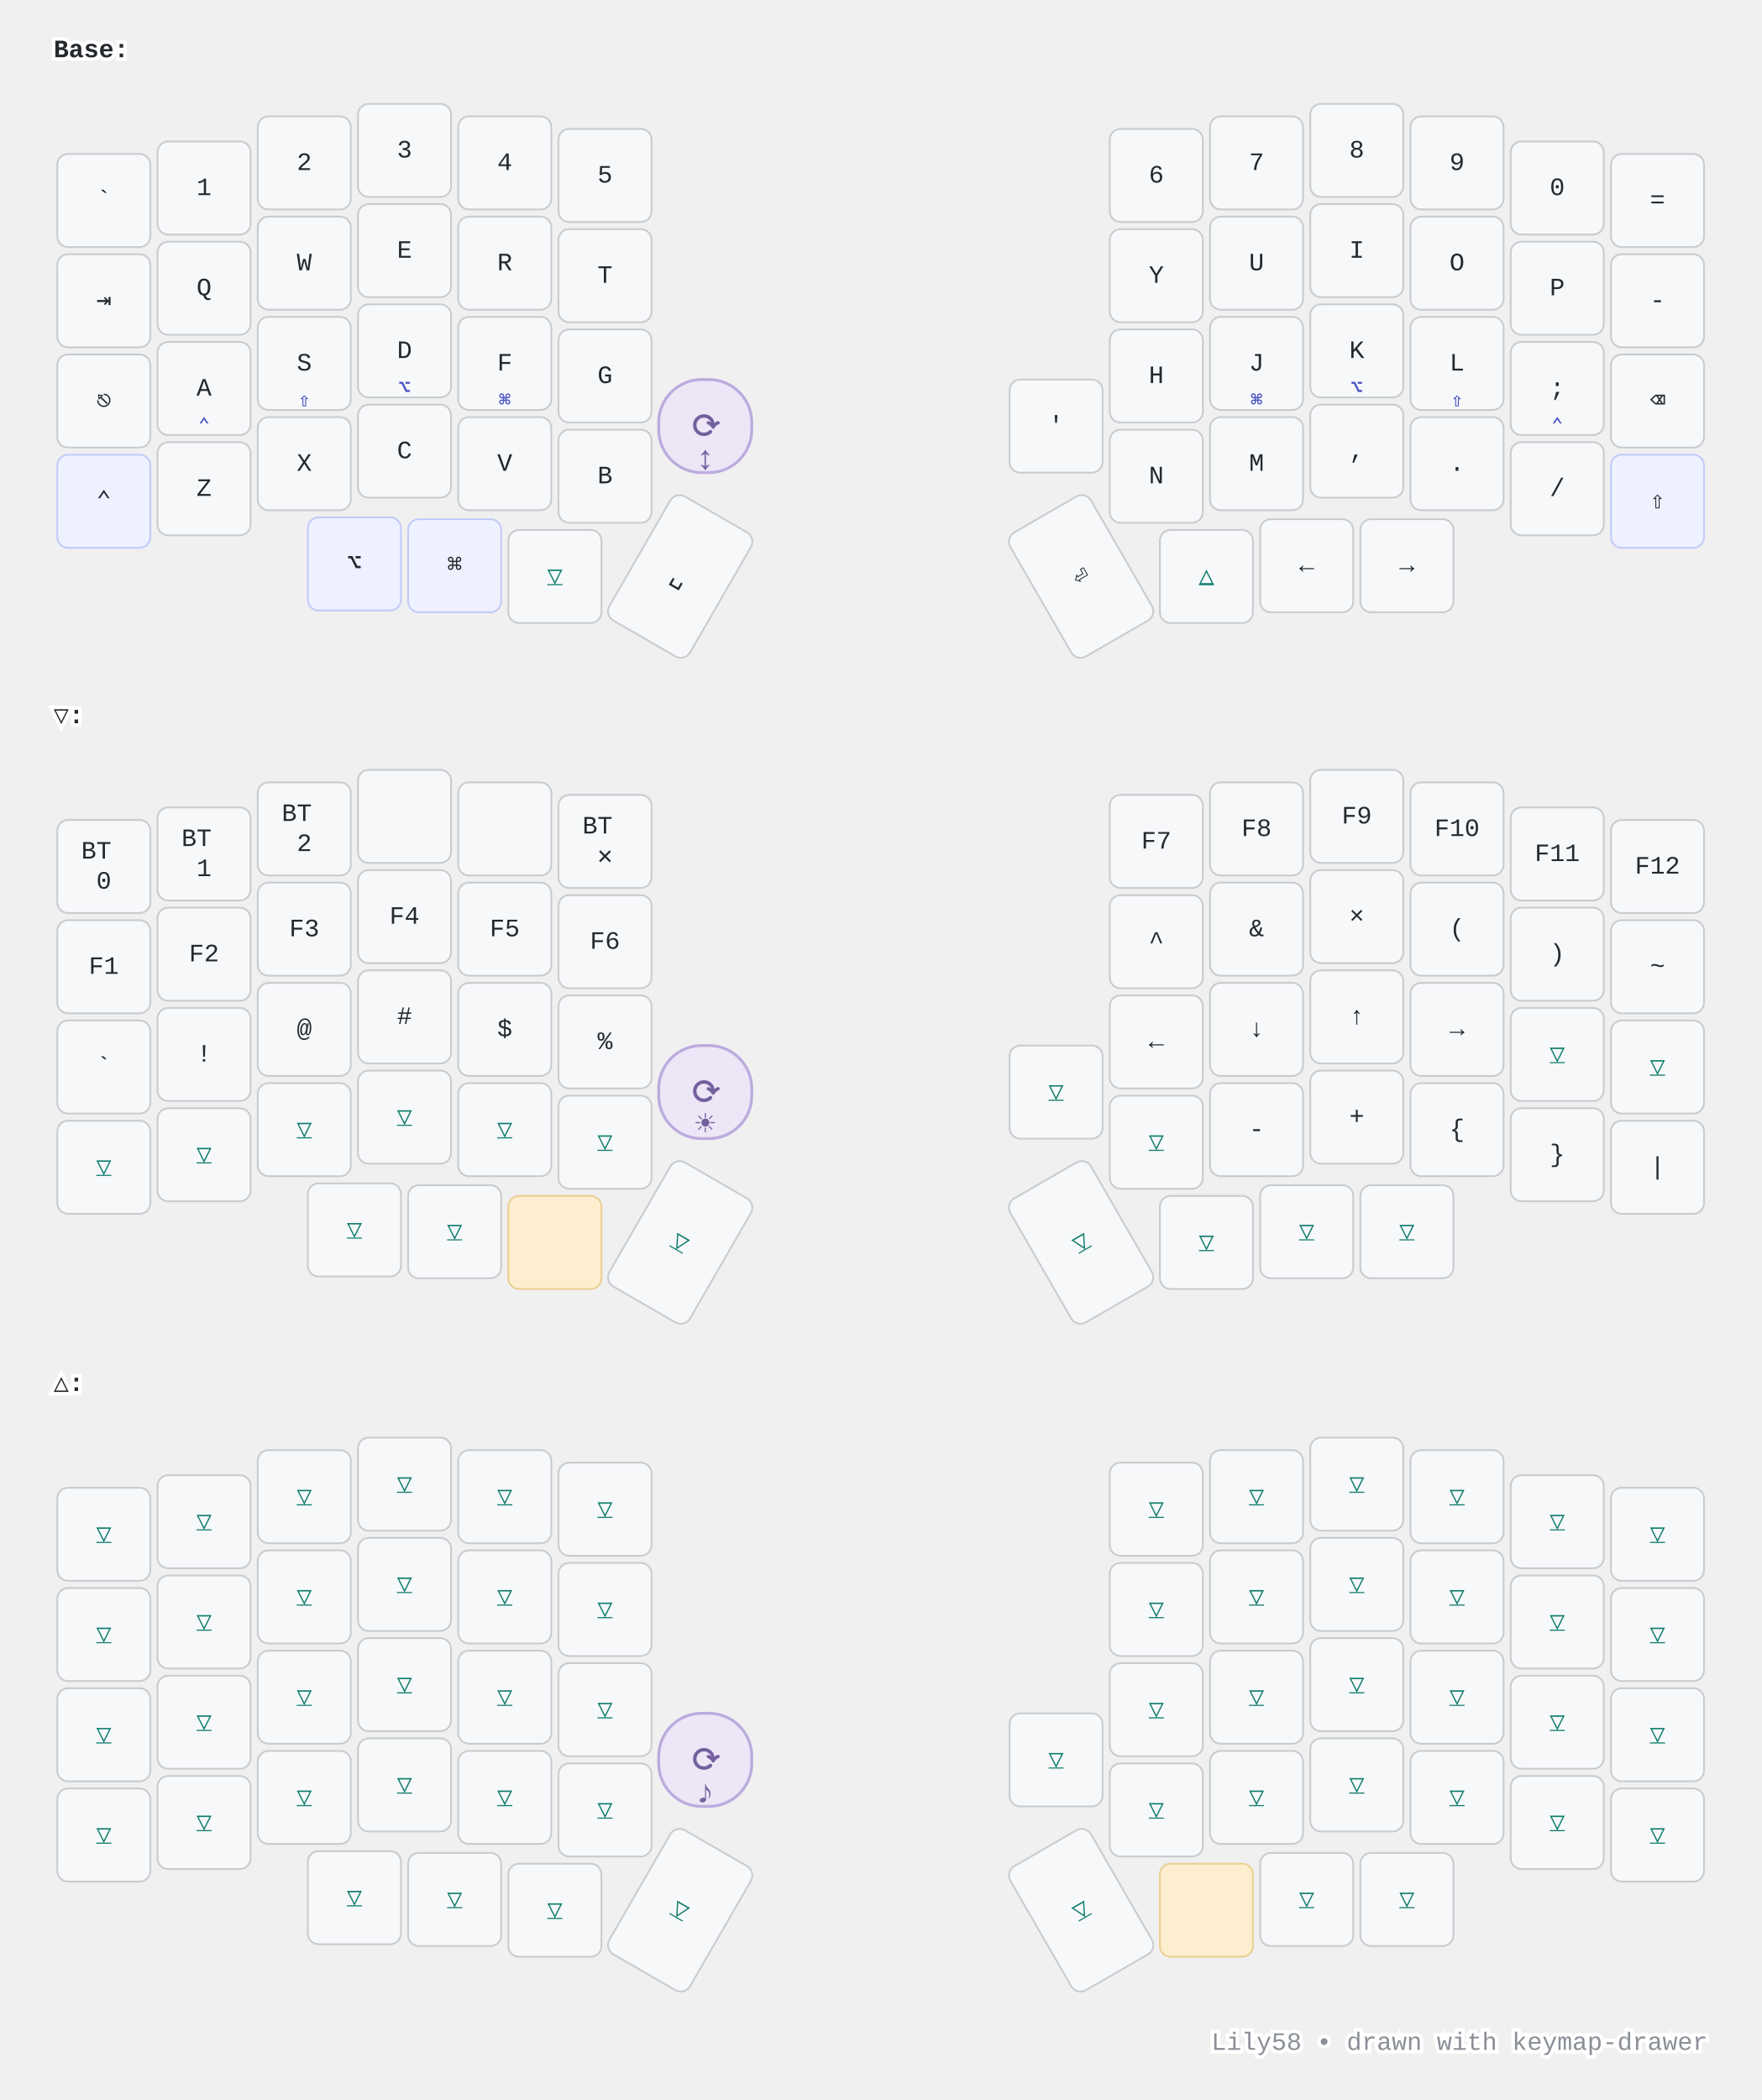
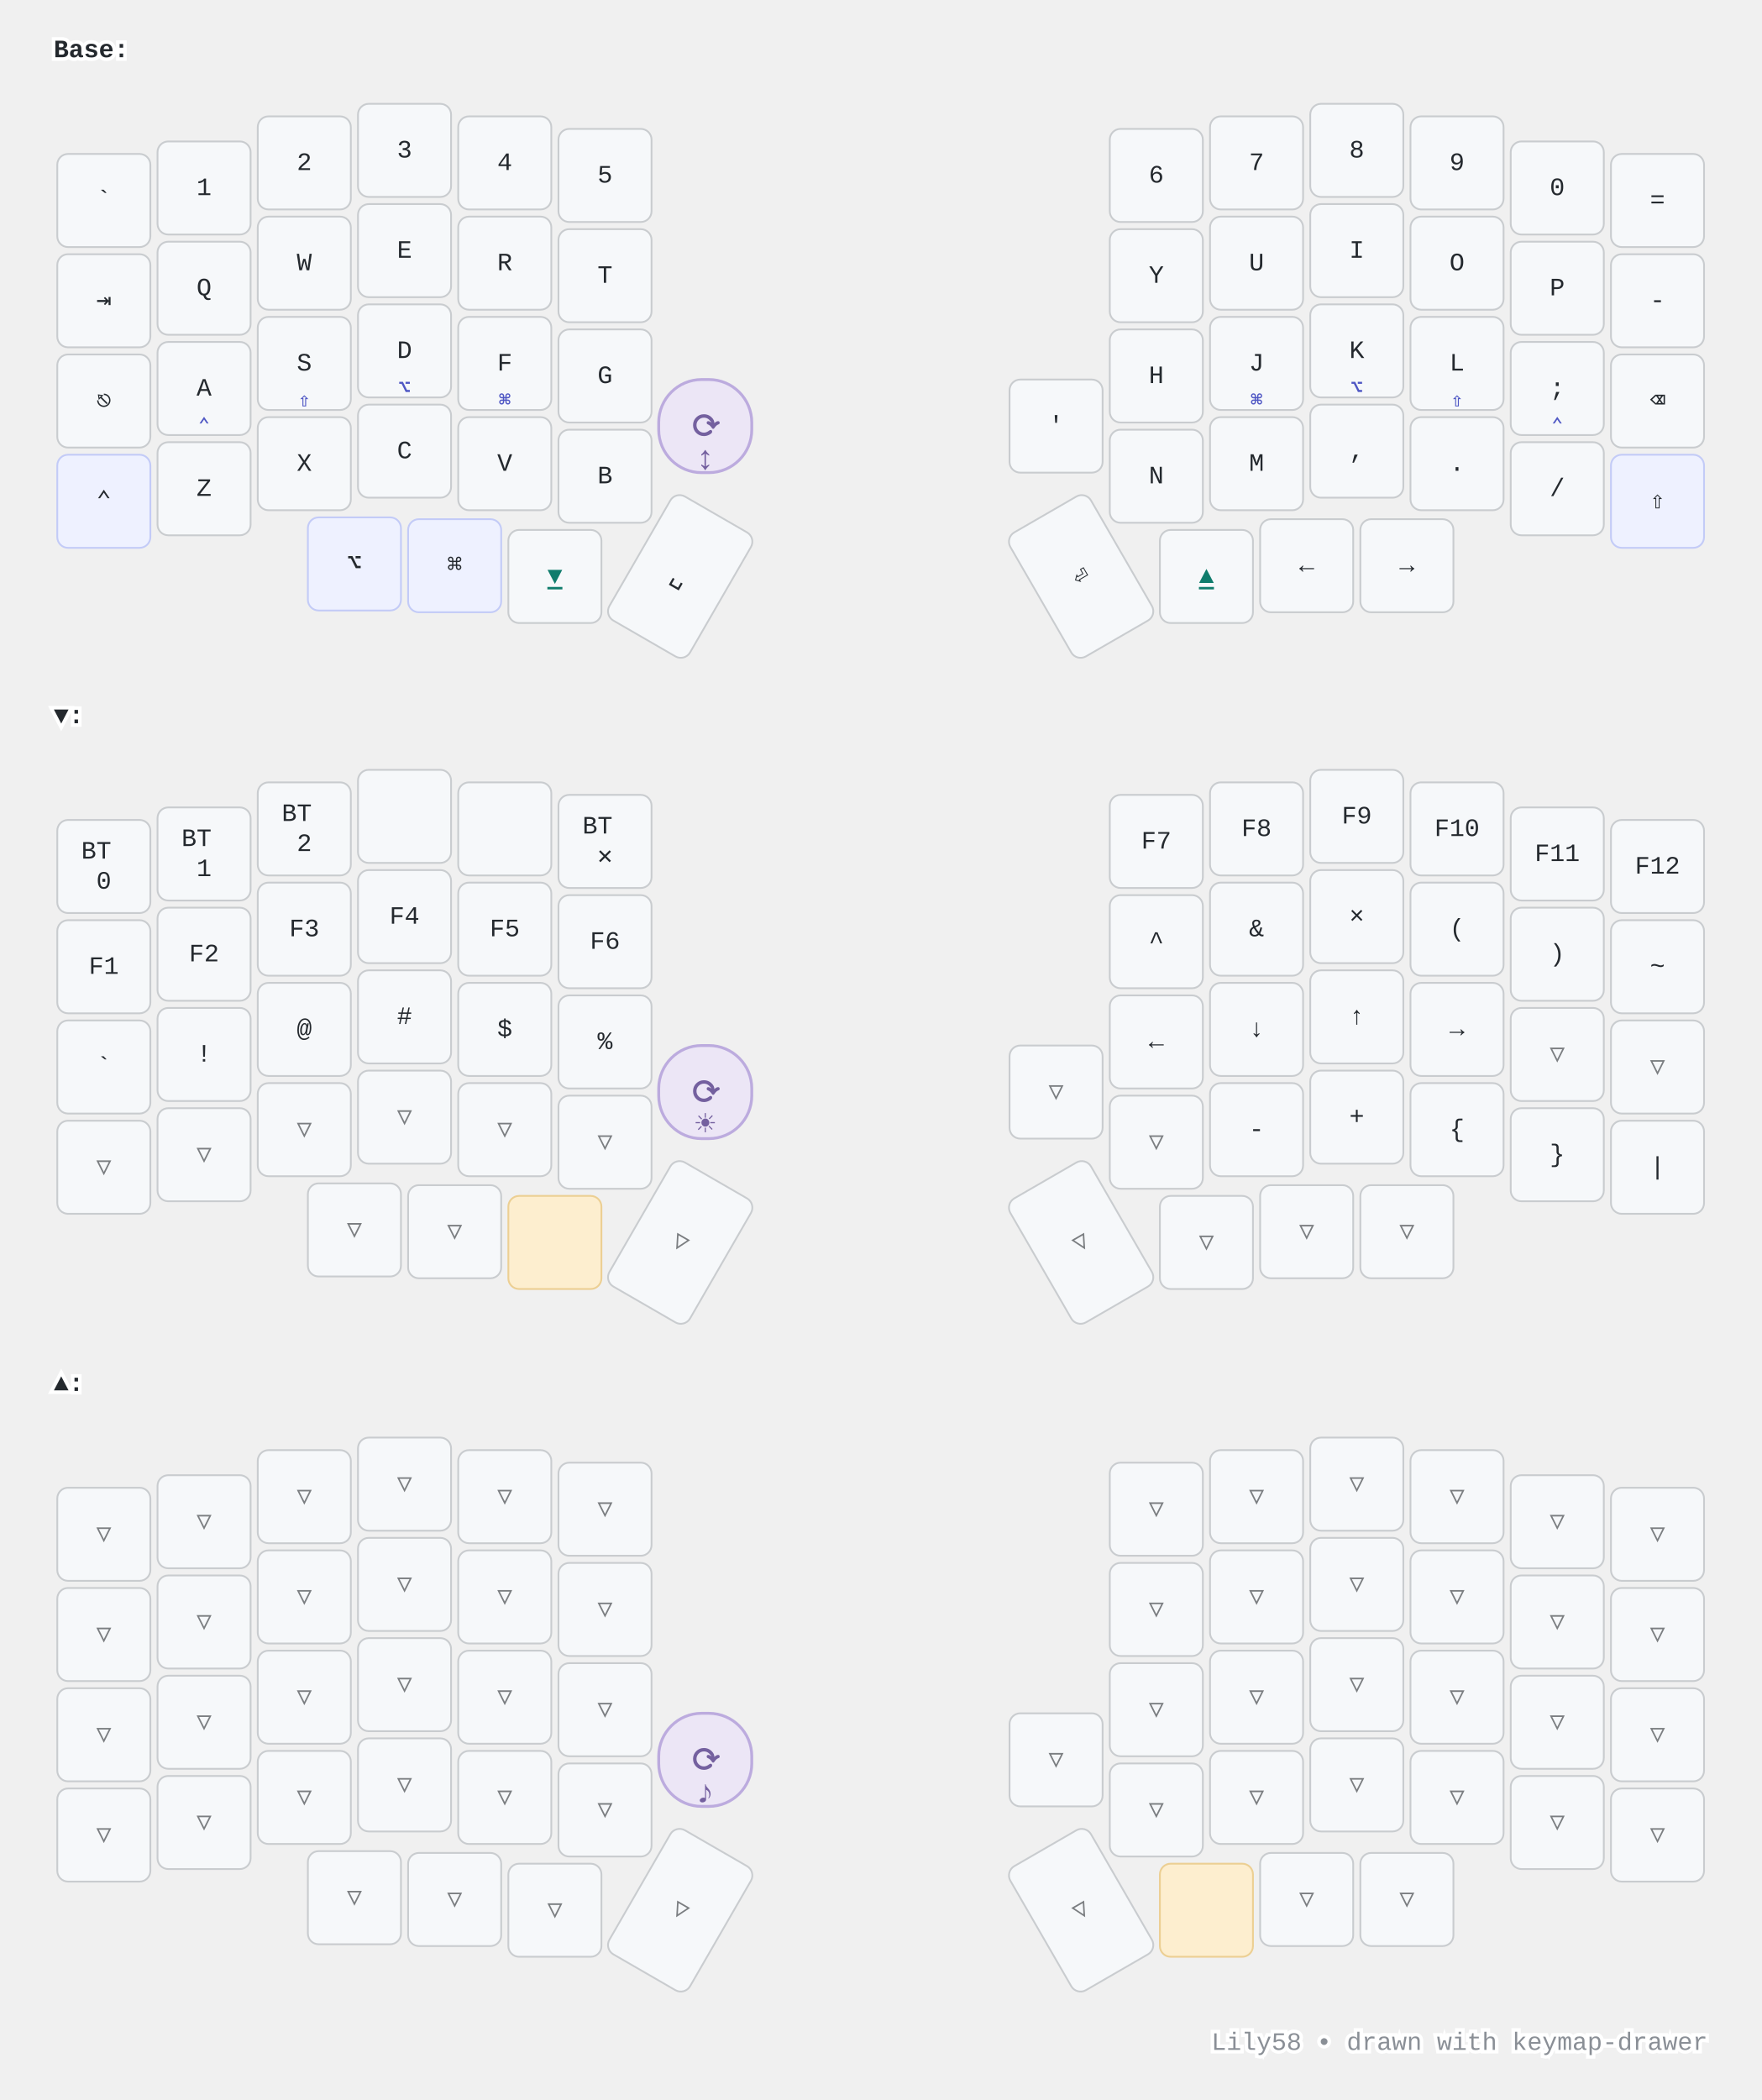
<svg xmlns="http://www.w3.org/2000/svg" width="984" height="1173" viewBox="0 0 984 1173" class="keymap">
  <style>/* inherit to force styles through use tags */
svg path {
    fill: inherit;
}

/* font and background color specifications */
svg.keymap {
    font-family: SFMono-Regular,Consolas,Liberation Mono,Menlo,monospace;
    font-size: 14px;
    font-kerning: normal;
    text-rendering: optimizeLegibility;
    fill: #24292e;
}

/* default key styling */
rect.key {
    fill: #f6f8fa;
}

rect.key, rect.combo {
    stroke: #c9cccf;
    stroke-width: 1;
}

/* default key side styling, only used is draw_key_sides is set */
rect.side {
    filter: brightness(90%);
}

/* color accent for combo boxes */
rect.combo, rect.combo-separate {
    fill: #cdf;
}

/* color accent for held keys */
rect.held, rect.combo.held {
    fill: #fdd;
}

/* color accent for ghost (optional) keys */
rect.ghost, rect.combo.ghost {
    stroke-dasharray: 4, 4;
    stroke-width: 2;
}

text {
    text-anchor: middle;
    dominant-baseline: middle;
}

/* styling for layer labels */
text.label {
    font-weight: bold;
    text-anchor: start;
    stroke: white;
    stroke-width: 4;
    paint-order: stroke;
}

/* styling for optional footer */
text.footer {
    text-anchor: end;
    dominant-baseline: auto;
    stroke: white;
    stroke-width: 4;
    paint-order: stroke;
}

/* styling for combo tap, and key non-tap label text */
text.combo, text.hold, text.shifted, text.left, text.right, text.tl, text.tr, text.bl, text.br {
    font-size: 11px;
}

text.hold, text.bl, text.br {
    text-anchor: middle;
    dominant-baseline: auto;
}

text.shifted, text.tl, text.tr {
    text-anchor: middle;
    dominant-baseline: hanging;
}

text.left, text.tl, text.bl {
    text-anchor: start;
}

text.right, text.tr, text.br {
    text-anchor: end;
}

text.layer-activator {
    text-decoration: underline;
}

/* styling for hold/shifted label text in combo box */
text.combo.hold, text.combo.shifted, text.combo.left, text.combo.right {
    font-size: 8px;
}

/* lighter symbol for transparent keys */
text.trans {
    fill: #7b7e81;
}

/* styling for combo dendrons */
path.combo {
    stroke-width: 1;
    stroke: gray;
    fill: none;
}

/* Start Tabler Icons Cleanup */
/* cannot use height/width with glyphs */
.icon-tabler &gt; path {
    fill: inherit;
    stroke: inherit;
    stroke-width: 2;
}
/* hide tabler's default box */
.icon-tabler &gt; path[stroke="none"][fill="none"] {
    visibility: hidden;
}
/* End Tabler Icons Cleanup */

@media (prefers-color-scheme: dark) {
svg.keymap { fill: #d1d6db; }
rect.key { fill: #3f4750; }
rect.key, rect.combo { stroke: #60666c; }
rect.combo, rect.combo-separate { fill: #1f3d7a; }
rect.held, rect.combo.held { fill: #854747; }
text.label, text.footer { stroke: black; }
text.trans { fill: #7e8184; }
path.combo { stroke: #7f7f7f; }

}
/* --- Modifier keys (⌘⌥⇧⌃): subtle indigo tint so the mod cluster reads as a group --- */
rect.mod   { fill: #eef1ff; stroke: #c3cbf7; }
/* --- Keys held to reach a layer: warm amber "hold me" accent --- */
rect.held  { fill: #fdeecf; stroke: #eccf93; }
/* --- Hold legends (homerow-mod symbols, toggle labels): accent colour + weight --- */
text.hold  { fill: #4f57c4; font-weight: bold; }
/* --- Layer-activator legends (Lower/Raise): accent + bold, keep the underline link --- */
text.layer-activator { fill: #0f7c6c; font-weight: bold; }
/* --- Rotary encoder stand-in: distinct violet + extra-round corners so it reads as a
       KNOB, not a key. The ⟳ (top-right) + violet make it obvious across all layers. --- */
rect.encoder { fill: #ece6f6; stroke: #bcabde; stroke-width: 1.6; rx: 24; ry: 24; }
text.encoder { fill: #74609f; font-weight: bold; }
/* Big center icon (the knob's function) + a clearly-visible ⟳ rotary marker below. */
text.encoder.tap  { font-size: 1.7em; }
text.encoder.hold { font-size: 1.35em; }
/* --- Footer: quiet it down --- */
text.footer { fill: #8a8f96; }

@media (prefers-color-scheme: dark) {
  rect.mod   { fill: #333a5c; stroke: #5866b0; }
  rect.held  { fill: #6b5327; stroke: #a9853f; }
  text.hold  { fill: #b4bbff; }
  text.layer-activator { fill: #58d6c3; }
  rect.encoder { fill: #3a3350; stroke: #736a97; }
  text.encoder { fill: #c6bce0; }
  text.footer { fill: #7e8489; }
}
</style>
  <g transform="translate(30, 0)" class="layer-Base">
    <text x="0" y="28" class="label" id="Base">Base:</text>
    <g transform="translate(0, 56)">
      <g transform="translate(28, 56)" class="key keypos-0">
        <rect rx="6" ry="6" x="-26" y="-26" width="52" height="52" class="key" />
        <text x="0" y="0" class="key tap">`</text>
      </g>
      <g transform="translate(84, 49)" class="key keypos-1">
        <rect rx="6" ry="6" x="-26" y="-26" width="52" height="52" class="key" />
        <text x="0" y="0" class="key tap">1</text>
      </g>
      <g transform="translate(140, 35)" class="key keypos-2">
        <rect rx="6" ry="6" x="-26" y="-26" width="52" height="52" class="key" />
        <text x="0" y="0" class="key tap">2</text>
      </g>
      <g transform="translate(196, 28)" class="key keypos-3">
        <rect rx="6" ry="6" x="-26" y="-26" width="52" height="52" class="key" />
        <text x="0" y="0" class="key tap">3</text>
      </g>
      <g transform="translate(252, 35)" class="key keypos-4">
        <rect rx="6" ry="6" x="-26" y="-26" width="52" height="52" class="key" />
        <text x="0" y="0" class="key tap">4</text>
      </g>
      <g transform="translate(308, 42)" class="key keypos-5">
        <rect rx="6" ry="6" x="-26" y="-26" width="52" height="52" class="key" />
        <text x="0" y="0" class="key tap">5</text>
      </g>
      <g transform="translate(616, 42)" class="key keypos-6">
        <rect rx="6" ry="6" x="-26" y="-26" width="52" height="52" class="key" />
        <text x="0" y="0" class="key tap">6</text>
      </g>
      <g transform="translate(672, 35)" class="key keypos-7">
        <rect rx="6" ry="6" x="-26" y="-26" width="52" height="52" class="key" />
        <text x="0" y="0" class="key tap">7</text>
      </g>
      <g transform="translate(728, 28)" class="key keypos-8">
        <rect rx="6" ry="6" x="-26" y="-26" width="52" height="52" class="key" />
        <text x="0" y="0" class="key tap">8</text>
      </g>
      <g transform="translate(784, 35)" class="key keypos-9">
        <rect rx="6" ry="6" x="-26" y="-26" width="52" height="52" class="key" />
        <text x="0" y="0" class="key tap">9</text>
      </g>
      <g transform="translate(840, 49)" class="key keypos-10">
        <rect rx="6" ry="6" x="-26" y="-26" width="52" height="52" class="key" />
        <text x="0" y="0" class="key tap">0</text>
      </g>
      <g transform="translate(896, 56)" class="key keypos-11">
        <rect rx="6" ry="6" x="-26" y="-26" width="52" height="52" class="key" />
        <text x="0" y="0" class="key tap">=</text>
      </g>
      <g transform="translate(28, 112)" class="key keypos-12">
        <rect rx="6" ry="6" x="-26" y="-26" width="52" height="52" class="key" />
        <text x="0" y="0" class="key tap">⇥</text>
      </g>
      <g transform="translate(84, 105)" class="key keypos-13">
        <rect rx="6" ry="6" x="-26" y="-26" width="52" height="52" class="key" />
        <text x="0" y="0" class="key tap">Q</text>
      </g>
      <g transform="translate(140, 91)" class="key keypos-14">
        <rect rx="6" ry="6" x="-26" y="-26" width="52" height="52" class="key" />
        <text x="0" y="0" class="key tap">W</text>
      </g>
      <g transform="translate(196, 84)" class="key keypos-15">
        <rect rx="6" ry="6" x="-26" y="-26" width="52" height="52" class="key" />
        <text x="0" y="0" class="key tap">E</text>
      </g>
      <g transform="translate(252, 91)" class="key keypos-16">
        <rect rx="6" ry="6" x="-26" y="-26" width="52" height="52" class="key" />
        <text x="0" y="0" class="key tap">R</text>
      </g>
      <g transform="translate(308, 98)" class="key keypos-17">
        <rect rx="6" ry="6" x="-26" y="-26" width="52" height="52" class="key" />
        <text x="0" y="0" class="key tap">T</text>
      </g>
      <g transform="translate(616, 98)" class="key keypos-18">
        <rect rx="6" ry="6" x="-26" y="-26" width="52" height="52" class="key" />
        <text x="0" y="0" class="key tap">Y</text>
      </g>
      <g transform="translate(672, 91)" class="key keypos-19">
        <rect rx="6" ry="6" x="-26" y="-26" width="52" height="52" class="key" />
        <text x="0" y="0" class="key tap">U</text>
      </g>
      <g transform="translate(728, 84)" class="key keypos-20">
        <rect rx="6" ry="6" x="-26" y="-26" width="52" height="52" class="key" />
        <text x="0" y="0" class="key tap">I</text>
      </g>
      <g transform="translate(784, 91)" class="key keypos-21">
        <rect rx="6" ry="6" x="-26" y="-26" width="52" height="52" class="key" />
        <text x="0" y="0" class="key tap">O</text>
      </g>
      <g transform="translate(840, 105)" class="key keypos-22">
        <rect rx="6" ry="6" x="-26" y="-26" width="52" height="52" class="key" />
        <text x="0" y="0" class="key tap">P</text>
      </g>
      <g transform="translate(896, 112)" class="key keypos-23">
        <rect rx="6" ry="6" x="-26" y="-26" width="52" height="52" class="key" />
        <text x="0" y="0" class="key tap">-</text>
      </g>
      <g transform="translate(28, 168)" class="key keypos-24">
        <rect rx="6" ry="6" x="-26" y="-26" width="52" height="52" class="key" />
        <text x="0" y="0" class="key tap">⎋</text>
      </g>
      <g transform="translate(84, 161)" class="key keypos-25">
        <rect rx="6" ry="6" x="-26" y="-26" width="52" height="52" class="key" />
        <text x="0" y="0" class="key tap">A</text>
        <text x="0" y="24" class="key hold">⌃</text>
      </g>
      <g transform="translate(140, 147)" class="key keypos-26">
        <rect rx="6" ry="6" x="-26" y="-26" width="52" height="52" class="key" />
        <text x="0" y="0" class="key tap">S</text>
        <text x="0" y="24" class="key hold">⇧</text>
      </g>
      <g transform="translate(196, 140)" class="key keypos-27">
        <rect rx="6" ry="6" x="-26" y="-26" width="52" height="52" class="key" />
        <text x="0" y="0" class="key tap">D</text>
        <text x="0" y="24" class="key hold">⌥</text>
      </g>
      <g transform="translate(252, 147)" class="key keypos-28">
        <rect rx="6" ry="6" x="-26" y="-26" width="52" height="52" class="key" />
        <text x="0" y="0" class="key tap">F</text>
        <text x="0" y="24" class="key hold">⌘</text>
      </g>
      <g transform="translate(308, 154)" class="key keypos-29">
        <rect rx="6" ry="6" x="-26" y="-26" width="52" height="52" class="key" />
        <text x="0" y="0" class="key tap">G</text>
      </g>
      <g transform="translate(616, 154)" class="key keypos-30">
        <rect rx="6" ry="6" x="-26" y="-26" width="52" height="52" class="key" />
        <text x="0" y="0" class="key tap">H</text>
      </g>
      <g transform="translate(672, 147)" class="key keypos-31">
        <rect rx="6" ry="6" x="-26" y="-26" width="52" height="52" class="key" />
        <text x="0" y="0" class="key tap">J</text>
        <text x="0" y="24" class="key hold">⌘</text>
      </g>
      <g transform="translate(728, 140)" class="key keypos-32">
        <rect rx="6" ry="6" x="-26" y="-26" width="52" height="52" class="key" />
        <text x="0" y="0" class="key tap">K</text>
        <text x="0" y="24" class="key hold">⌥</text>
      </g>
      <g transform="translate(784, 147)" class="key keypos-33">
        <rect rx="6" ry="6" x="-26" y="-26" width="52" height="52" class="key" />
        <text x="0" y="0" class="key tap">L</text>
        <text x="0" y="24" class="key hold">⇧</text>
      </g>
      <g transform="translate(840, 161)" class="key keypos-34">
        <rect rx="6" ry="6" x="-26" y="-26" width="52" height="52" class="key" />
        <text x="0" y="0" class="key tap">;</text>
        <text x="0" y="24" class="key hold">⌃</text>
      </g>
      <g transform="translate(896, 168)" class="key keypos-35">
        <rect rx="6" ry="6" x="-26" y="-26" width="52" height="52" class="key" />
        <text x="0" y="0" class="key tap">⌫</text>
      </g>
      <g transform="translate(28, 224)" class="key mod keypos-36">
        <rect rx="6" ry="6" x="-26" y="-26" width="52" height="52" class="key mod" />
        <text x="0" y="0" class="key mod tap">⌃</text>
      </g>
      <g transform="translate(84, 217)" class="key keypos-37">
        <rect rx="6" ry="6" x="-26" y="-26" width="52" height="52" class="key" />
        <text x="0" y="0" class="key tap">Z</text>
      </g>
      <g transform="translate(140, 203)" class="key keypos-38">
        <rect rx="6" ry="6" x="-26" y="-26" width="52" height="52" class="key" />
        <text x="0" y="0" class="key tap">X</text>
      </g>
      <g transform="translate(196, 196)" class="key keypos-39">
        <rect rx="6" ry="6" x="-26" y="-26" width="52" height="52" class="key" />
        <text x="0" y="0" class="key tap">C</text>
      </g>
      <g transform="translate(252, 203)" class="key keypos-40">
        <rect rx="6" ry="6" x="-26" y="-26" width="52" height="52" class="key" />
        <text x="0" y="0" class="key tap">V</text>
      </g>
      <g transform="translate(308, 210)" class="key keypos-41">
        <rect rx="6" ry="6" x="-26" y="-26" width="52" height="52" class="key" />
        <text x="0" y="0" class="key tap">B</text>
      </g>
      <g transform="translate(364, 182)" class="key encoder keypos-42">
        <rect rx="6" ry="6" x="-26" y="-26" width="52" height="52" class="key encoder" />
        <text x="0" y="0" class="key encoder tap">⟳</text>
        <text x="0" y="24" class="key encoder hold">↕</text>
      </g>
      <g transform="translate(560, 182)" class="key keypos-43">
        <rect rx="6" ry="6" x="-26" y="-26" width="52" height="52" class="key" />
        <text x="0" y="0" class="key tap">'</text>
      </g>
      <g transform="translate(616, 210)" class="key keypos-44">
        <rect rx="6" ry="6" x="-26" y="-26" width="52" height="52" class="key" />
        <text x="0" y="0" class="key tap">N</text>
      </g>
      <g transform="translate(672, 203)" class="key keypos-45">
        <rect rx="6" ry="6" x="-26" y="-26" width="52" height="52" class="key" />
        <text x="0" y="0" class="key tap">M</text>
      </g>
      <g transform="translate(728, 196)" class="key keypos-46">
        <rect rx="6" ry="6" x="-26" y="-26" width="52" height="52" class="key" />
        <text x="0" y="0" class="key tap">,</text>
      </g>
      <g transform="translate(784, 203)" class="key keypos-47">
        <rect rx="6" ry="6" x="-26" y="-26" width="52" height="52" class="key" />
        <text x="0" y="0" class="key tap">.</text>
      </g>
      <g transform="translate(840, 217)" class="key keypos-48">
        <rect rx="6" ry="6" x="-26" y="-26" width="52" height="52" class="key" />
        <text x="0" y="0" class="key tap">/</text>
      </g>
      <g transform="translate(896, 224)" class="key mod keypos-49">
        <rect rx="6" ry="6" x="-26" y="-26" width="52" height="52" class="key mod" />
        <text x="0" y="0" class="key mod tap">⇧</text>
      </g>
      <g transform="translate(168, 259)" class="key mod keypos-50">
        <rect rx="6" ry="6" x="-26" y="-26" width="52" height="52" class="key mod" />
        <text x="0" y="0" class="key mod tap">⌥</text>
      </g>
      <g transform="translate(224, 260)" class="key mod keypos-51">
        <rect rx="6" ry="6" x="-26" y="-26" width="52" height="52" class="key mod" />
        <text x="0" y="0" class="key mod tap">⌘</text>
      </g>
      <g transform="translate(280, 266)" class="key keypos-52">
        <rect rx="6" ry="6" x="-26" y="-26" width="52" height="52" class="key" />
        <a href="#x_x">
-           <text x="0" y="0" class="key tap layer-activator">▽</text>
+           <text x="0" y="0" class="key tap layer-activator">▼</text>
        </a>
      </g>
      <g transform="translate(350, 266) rotate(30.0)" class="key keypos-53">
        <rect rx="6" ry="6" x="-26" y="-40" width="52" height="80" class="key" />
        <text x="0" y="0" class="key tap">␣</text>
      </g>
      <g transform="translate(574, 266) rotate(-30.0)" class="key keypos-54">
        <rect rx="6" ry="6" x="-26" y="-40" width="52" height="80" class="key" />
        <text x="0" y="0" class="key tap">⏎</text>
      </g>
      <g transform="translate(644, 266)" class="key keypos-55">
        <rect rx="6" ry="6" x="-26" y="-26" width="52" height="52" class="key" />
        <a href="#x_x">
-           <text x="0" y="0" class="key tap layer-activator">△</text>
+           <text x="0" y="0" class="key tap layer-activator">▲</text>
        </a>
      </g>
      <g transform="translate(700, 260)" class="key keypos-56">
        <rect rx="6" ry="6" x="-26" y="-26" width="52" height="52" class="key" />
        <text x="0" y="0" class="key tap">←</text>
      </g>
      <g transform="translate(756, 260)" class="key keypos-57">
        <rect rx="6" ry="6" x="-26" y="-26" width="52" height="52" class="key" />
        <text x="0" y="0" class="key tap">→</text>
      </g>
    </g>
  </g>
-   <g transform="translate(30, 372)" class="layer-▽">
-     <text x="0" y="28" class="label" id="x_x">▽:</text>
+   <g transform="translate(30, 372)" class="layer-▼">
+     <text x="0" y="28" class="label" id="x_x">▼:</text>
    <g transform="translate(0, 56)">
      <g transform="translate(28, 56)" class="key keypos-0">
        <rect rx="6" ry="6" x="-26" y="-26" width="52" height="52" class="key" />
        <text x="0" y="0" class="key tap">
          <tspan x="0" dy="-0.6em">BT</tspan>
          <tspan x="0" dy="1.2em">0</tspan>
        </text>
      </g>
      <g transform="translate(84, 49)" class="key keypos-1">
        <rect rx="6" ry="6" x="-26" y="-26" width="52" height="52" class="key" />
        <text x="0" y="0" class="key tap">
          <tspan x="0" dy="-0.6em">BT</tspan>
          <tspan x="0" dy="1.2em">1</tspan>
        </text>
      </g>
      <g transform="translate(140, 35)" class="key keypos-2">
        <rect rx="6" ry="6" x="-26" y="-26" width="52" height="52" class="key" />
        <text x="0" y="0" class="key tap">
          <tspan x="0" dy="-0.6em">BT</tspan>
          <tspan x="0" dy="1.2em">2</tspan>
        </text>
      </g>
      <g transform="translate(196, 28)" class="key keypos-3">
        <rect rx="6" ry="6" x="-26" y="-26" width="52" height="52" class="key" />
      </g>
      <g transform="translate(252, 35)" class="key keypos-4">
        <rect rx="6" ry="6" x="-26" y="-26" width="52" height="52" class="key" />
      </g>
      <g transform="translate(308, 42)" class="key keypos-5">
        <rect rx="6" ry="6" x="-26" y="-26" width="52" height="52" class="key" />
        <text x="0" y="0" class="key tap">
          <tspan x="0" dy="-0.6em">BT</tspan>
          <tspan x="0" dy="1.2em">✕</tspan>
        </text>
      </g>
      <g transform="translate(616, 42)" class="key keypos-6">
        <rect rx="6" ry="6" x="-26" y="-26" width="52" height="52" class="key" />
        <text x="0" y="0" class="key tap">F7</text>
      </g>
      <g transform="translate(672, 35)" class="key keypos-7">
        <rect rx="6" ry="6" x="-26" y="-26" width="52" height="52" class="key" />
        <text x="0" y="0" class="key tap">F8</text>
      </g>
      <g transform="translate(728, 28)" class="key keypos-8">
        <rect rx="6" ry="6" x="-26" y="-26" width="52" height="52" class="key" />
        <text x="0" y="0" class="key tap">F9</text>
      </g>
      <g transform="translate(784, 35)" class="key keypos-9">
        <rect rx="6" ry="6" x="-26" y="-26" width="52" height="52" class="key" />
        <text x="0" y="0" class="key tap">F10</text>
      </g>
      <g transform="translate(840, 49)" class="key keypos-10">
        <rect rx="6" ry="6" x="-26" y="-26" width="52" height="52" class="key" />
        <text x="0" y="0" class="key tap">F11</text>
      </g>
      <g transform="translate(896, 56)" class="key keypos-11">
        <rect rx="6" ry="6" x="-26" y="-26" width="52" height="52" class="key" />
        <text x="0" y="0" class="key tap">F12</text>
      </g>
      <g transform="translate(28, 112)" class="key keypos-12">
        <rect rx="6" ry="6" x="-26" y="-26" width="52" height="52" class="key" />
        <text x="0" y="0" class="key tap">F1</text>
      </g>
      <g transform="translate(84, 105)" class="key keypos-13">
        <rect rx="6" ry="6" x="-26" y="-26" width="52" height="52" class="key" />
        <text x="0" y="0" class="key tap">F2</text>
      </g>
      <g transform="translate(140, 91)" class="key keypos-14">
        <rect rx="6" ry="6" x="-26" y="-26" width="52" height="52" class="key" />
        <text x="0" y="0" class="key tap">F3</text>
      </g>
      <g transform="translate(196, 84)" class="key keypos-15">
        <rect rx="6" ry="6" x="-26" y="-26" width="52" height="52" class="key" />
        <text x="0" y="0" class="key tap">F4</text>
      </g>
      <g transform="translate(252, 91)" class="key keypos-16">
        <rect rx="6" ry="6" x="-26" y="-26" width="52" height="52" class="key" />
        <text x="0" y="0" class="key tap">F5</text>
      </g>
      <g transform="translate(308, 98)" class="key keypos-17">
        <rect rx="6" ry="6" x="-26" y="-26" width="52" height="52" class="key" />
        <text x="0" y="0" class="key tap">F6</text>
      </g>
      <g transform="translate(616, 98)" class="key keypos-18">
        <rect rx="6" ry="6" x="-26" y="-26" width="52" height="52" class="key" />
        <text x="0" y="0" class="key tap">^</text>
      </g>
      <g transform="translate(672, 91)" class="key keypos-19">
        <rect rx="6" ry="6" x="-26" y="-26" width="52" height="52" class="key" />
        <text x="0" y="0" class="key tap">&amp;</text>
      </g>
      <g transform="translate(728, 84)" class="key keypos-20">
        <rect rx="6" ry="6" x="-26" y="-26" width="52" height="52" class="key" />
        <text x="0" y="0" class="key tap">×</text>
      </g>
      <g transform="translate(784, 91)" class="key keypos-21">
        <rect rx="6" ry="6" x="-26" y="-26" width="52" height="52" class="key" />
        <text x="0" y="0" class="key tap">(</text>
      </g>
      <g transform="translate(840, 105)" class="key keypos-22">
        <rect rx="6" ry="6" x="-26" y="-26" width="52" height="52" class="key" />
        <text x="0" y="0" class="key tap">)</text>
      </g>
      <g transform="translate(896, 112)" class="key keypos-23">
        <rect rx="6" ry="6" x="-26" y="-26" width="52" height="52" class="key" />
        <text x="0" y="0" class="key tap">~</text>
      </g>
      <g transform="translate(28, 168)" class="key keypos-24">
        <rect rx="6" ry="6" x="-26" y="-26" width="52" height="52" class="key" />
        <text x="0" y="0" class="key tap">`</text>
      </g>
      <g transform="translate(84, 161)" class="key keypos-25">
        <rect rx="6" ry="6" x="-26" y="-26" width="52" height="52" class="key" />
        <text x="0" y="0" class="key tap">!</text>
      </g>
      <g transform="translate(140, 147)" class="key keypos-26">
        <rect rx="6" ry="6" x="-26" y="-26" width="52" height="52" class="key" />
        <text x="0" y="0" class="key tap">@</text>
      </g>
      <g transform="translate(196, 140)" class="key keypos-27">
        <rect rx="6" ry="6" x="-26" y="-26" width="52" height="52" class="key" />
        <text x="0" y="0" class="key tap">#</text>
      </g>
      <g transform="translate(252, 147)" class="key keypos-28">
        <rect rx="6" ry="6" x="-26" y="-26" width="52" height="52" class="key" />
        <text x="0" y="0" class="key tap">$</text>
      </g>
      <g transform="translate(308, 154)" class="key keypos-29">
        <rect rx="6" ry="6" x="-26" y="-26" width="52" height="52" class="key" />
        <text x="0" y="0" class="key tap">%</text>
      </g>
      <g transform="translate(616, 154)" class="key keypos-30">
        <rect rx="6" ry="6" x="-26" y="-26" width="52" height="52" class="key" />
        <text x="0" y="0" class="key tap">←</text>
      </g>
      <g transform="translate(672, 147)" class="key keypos-31">
        <rect rx="6" ry="6" x="-26" y="-26" width="52" height="52" class="key" />
        <text x="0" y="0" class="key tap">↓</text>
      </g>
      <g transform="translate(728, 140)" class="key keypos-32">
        <rect rx="6" ry="6" x="-26" y="-26" width="52" height="52" class="key" />
        <text x="0" y="0" class="key tap">↑</text>
      </g>
      <g transform="translate(784, 147)" class="key keypos-33">
        <rect rx="6" ry="6" x="-26" y="-26" width="52" height="52" class="key" />
        <text x="0" y="0" class="key tap">→</text>
      </g>
      <g transform="translate(840, 161)" class="key trans keypos-34">
        <rect rx="6" ry="6" x="-26" y="-26" width="52" height="52" class="key trans" />
-         <a href="#x_x">
-           <text x="0" y="0" class="key trans tap layer-activator">▽</text>
-         </a>
+         <text x="0" y="0" class="key trans tap">▽</text>
      </g>
      <g transform="translate(896, 168)" class="key trans keypos-35">
        <rect rx="6" ry="6" x="-26" y="-26" width="52" height="52" class="key trans" />
-         <a href="#x_x">
-           <text x="0" y="0" class="key trans tap layer-activator">▽</text>
-         </a>
+         <text x="0" y="0" class="key trans tap">▽</text>
      </g>
      <g transform="translate(28, 224)" class="key trans keypos-36">
        <rect rx="6" ry="6" x="-26" y="-26" width="52" height="52" class="key trans" />
-         <a href="#x_x">
-           <text x="0" y="0" class="key trans tap layer-activator">▽</text>
-         </a>
+         <text x="0" y="0" class="key trans tap">▽</text>
      </g>
      <g transform="translate(84, 217)" class="key trans keypos-37">
        <rect rx="6" ry="6" x="-26" y="-26" width="52" height="52" class="key trans" />
-         <a href="#x_x">
-           <text x="0" y="0" class="key trans tap layer-activator">▽</text>
-         </a>
+         <text x="0" y="0" class="key trans tap">▽</text>
      </g>
      <g transform="translate(140, 203)" class="key trans keypos-38">
        <rect rx="6" ry="6" x="-26" y="-26" width="52" height="52" class="key trans" />
-         <a href="#x_x">
-           <text x="0" y="0" class="key trans tap layer-activator">▽</text>
-         </a>
+         <text x="0" y="0" class="key trans tap">▽</text>
      </g>
      <g transform="translate(196, 196)" class="key trans keypos-39">
        <rect rx="6" ry="6" x="-26" y="-26" width="52" height="52" class="key trans" />
-         <a href="#x_x">
-           <text x="0" y="0" class="key trans tap layer-activator">▽</text>
-         </a>
+         <text x="0" y="0" class="key trans tap">▽</text>
      </g>
      <g transform="translate(252, 203)" class="key trans keypos-40">
        <rect rx="6" ry="6" x="-26" y="-26" width="52" height="52" class="key trans" />
-         <a href="#x_x">
-           <text x="0" y="0" class="key trans tap layer-activator">▽</text>
-         </a>
+         <text x="0" y="0" class="key trans tap">▽</text>
      </g>
      <g transform="translate(308, 210)" class="key trans keypos-41">
        <rect rx="6" ry="6" x="-26" y="-26" width="52" height="52" class="key trans" />
-         <a href="#x_x">
-           <text x="0" y="0" class="key trans tap layer-activator">▽</text>
-         </a>
+         <text x="0" y="0" class="key trans tap">▽</text>
      </g>
      <g transform="translate(364, 182)" class="key encoder keypos-42">
        <rect rx="6" ry="6" x="-26" y="-26" width="52" height="52" class="key encoder" />
        <text x="0" y="0" class="key encoder tap">⟳</text>
        <text x="0" y="24" class="key encoder hold">☀</text>
      </g>
      <g transform="translate(560, 182)" class="key trans keypos-43">
        <rect rx="6" ry="6" x="-26" y="-26" width="52" height="52" class="key trans" />
-         <a href="#x_x">
-           <text x="0" y="0" class="key trans tap layer-activator">▽</text>
-         </a>
+         <text x="0" y="0" class="key trans tap">▽</text>
      </g>
      <g transform="translate(616, 210)" class="key trans keypos-44">
        <rect rx="6" ry="6" x="-26" y="-26" width="52" height="52" class="key trans" />
-         <a href="#x_x">
-           <text x="0" y="0" class="key trans tap layer-activator">▽</text>
-         </a>
+         <text x="0" y="0" class="key trans tap">▽</text>
      </g>
      <g transform="translate(672, 203)" class="key keypos-45">
        <rect rx="6" ry="6" x="-26" y="-26" width="52" height="52" class="key" />
        <text x="0" y="0" class="key tap">-</text>
      </g>
      <g transform="translate(728, 196)" class="key keypos-46">
        <rect rx="6" ry="6" x="-26" y="-26" width="52" height="52" class="key" />
        <text x="0" y="0" class="key tap">+</text>
      </g>
      <g transform="translate(784, 203)" class="key keypos-47">
        <rect rx="6" ry="6" x="-26" y="-26" width="52" height="52" class="key" />
        <text x="0" y="0" class="key tap">{</text>
      </g>
      <g transform="translate(840, 217)" class="key keypos-48">
        <rect rx="6" ry="6" x="-26" y="-26" width="52" height="52" class="key" />
        <text x="0" y="0" class="key tap">}</text>
      </g>
      <g transform="translate(896, 224)" class="key keypos-49">
        <rect rx="6" ry="6" x="-26" y="-26" width="52" height="52" class="key" />
        <text x="0" y="0" class="key tap">|</text>
      </g>
      <g transform="translate(168, 259)" class="key trans keypos-50">
        <rect rx="6" ry="6" x="-26" y="-26" width="52" height="52" class="key trans" />
-         <a href="#x_x">
-           <text x="0" y="0" class="key trans tap layer-activator">▽</text>
-         </a>
+         <text x="0" y="0" class="key trans tap">▽</text>
      </g>
      <g transform="translate(224, 260)" class="key trans keypos-51">
        <rect rx="6" ry="6" x="-26" y="-26" width="52" height="52" class="key trans" />
-         <a href="#x_x">
-           <text x="0" y="0" class="key trans tap layer-activator">▽</text>
-         </a>
+         <text x="0" y="0" class="key trans tap">▽</text>
      </g>
      <g transform="translate(280, 266)" class="key held keypos-52">
        <rect rx="6" ry="6" x="-26" y="-26" width="52" height="52" class="key held" />
      </g>
      <g transform="translate(350, 266) rotate(30.0)" class="key trans keypos-53">
        <rect rx="6" ry="6" x="-26" y="-40" width="52" height="80" class="key trans" />
-         <a href="#x_x">
-           <text x="0" y="0" class="key trans tap layer-activator">▽</text>
-         </a>
+         <text x="0" y="0" class="key trans tap">▽</text>
      </g>
      <g transform="translate(574, 266) rotate(-30.0)" class="key trans keypos-54">
        <rect rx="6" ry="6" x="-26" y="-40" width="52" height="80" class="key trans" />
-         <a href="#x_x">
-           <text x="0" y="0" class="key trans tap layer-activator">▽</text>
-         </a>
+         <text x="0" y="0" class="key trans tap">▽</text>
      </g>
      <g transform="translate(644, 266)" class="key trans keypos-55">
        <rect rx="6" ry="6" x="-26" y="-26" width="52" height="52" class="key trans" />
-         <a href="#x_x">
-           <text x="0" y="0" class="key trans tap layer-activator">▽</text>
-         </a>
+         <text x="0" y="0" class="key trans tap">▽</text>
      </g>
      <g transform="translate(700, 260)" class="key trans keypos-56">
        <rect rx="6" ry="6" x="-26" y="-26" width="52" height="52" class="key trans" />
-         <a href="#x_x">
-           <text x="0" y="0" class="key trans tap layer-activator">▽</text>
-         </a>
+         <text x="0" y="0" class="key trans tap">▽</text>
      </g>
      <g transform="translate(756, 260)" class="key trans keypos-57">
        <rect rx="6" ry="6" x="-26" y="-26" width="52" height="52" class="key trans" />
-         <a href="#x_x">
-           <text x="0" y="0" class="key trans tap layer-activator">▽</text>
-         </a>
+         <text x="0" y="0" class="key trans tap">▽</text>
      </g>
    </g>
  </g>
-   <g transform="translate(30, 745)" class="layer-△">
-     <text x="0" y="28" class="label" id="x_x">△:</text>
+   <g transform="translate(30, 745)" class="layer-▲">
+     <text x="0" y="28" class="label" id="x_x">▲:</text>
    <g transform="translate(0, 56)">
      <g transform="translate(28, 56)" class="key trans keypos-0">
        <rect rx="6" ry="6" x="-26" y="-26" width="52" height="52" class="key trans" />
-         <a href="#x_x">
-           <text x="0" y="0" class="key trans tap layer-activator">▽</text>
-         </a>
+         <text x="0" y="0" class="key trans tap">▽</text>
      </g>
      <g transform="translate(84, 49)" class="key trans keypos-1">
        <rect rx="6" ry="6" x="-26" y="-26" width="52" height="52" class="key trans" />
-         <a href="#x_x">
-           <text x="0" y="0" class="key trans tap layer-activator">▽</text>
-         </a>
+         <text x="0" y="0" class="key trans tap">▽</text>
      </g>
      <g transform="translate(140, 35)" class="key trans keypos-2">
        <rect rx="6" ry="6" x="-26" y="-26" width="52" height="52" class="key trans" />
-         <a href="#x_x">
-           <text x="0" y="0" class="key trans tap layer-activator">▽</text>
-         </a>
+         <text x="0" y="0" class="key trans tap">▽</text>
      </g>
      <g transform="translate(196, 28)" class="key trans keypos-3">
        <rect rx="6" ry="6" x="-26" y="-26" width="52" height="52" class="key trans" />
-         <a href="#x_x">
-           <text x="0" y="0" class="key trans tap layer-activator">▽</text>
-         </a>
+         <text x="0" y="0" class="key trans tap">▽</text>
      </g>
      <g transform="translate(252, 35)" class="key trans keypos-4">
        <rect rx="6" ry="6" x="-26" y="-26" width="52" height="52" class="key trans" />
-         <a href="#x_x">
-           <text x="0" y="0" class="key trans tap layer-activator">▽</text>
-         </a>
+         <text x="0" y="0" class="key trans tap">▽</text>
      </g>
      <g transform="translate(308, 42)" class="key trans keypos-5">
        <rect rx="6" ry="6" x="-26" y="-26" width="52" height="52" class="key trans" />
-         <a href="#x_x">
-           <text x="0" y="0" class="key trans tap layer-activator">▽</text>
-         </a>
+         <text x="0" y="0" class="key trans tap">▽</text>
      </g>
      <g transform="translate(616, 42)" class="key trans keypos-6">
        <rect rx="6" ry="6" x="-26" y="-26" width="52" height="52" class="key trans" />
-         <a href="#x_x">
-           <text x="0" y="0" class="key trans tap layer-activator">▽</text>
-         </a>
+         <text x="0" y="0" class="key trans tap">▽</text>
      </g>
      <g transform="translate(672, 35)" class="key trans keypos-7">
        <rect rx="6" ry="6" x="-26" y="-26" width="52" height="52" class="key trans" />
-         <a href="#x_x">
-           <text x="0" y="0" class="key trans tap layer-activator">▽</text>
-         </a>
+         <text x="0" y="0" class="key trans tap">▽</text>
      </g>
      <g transform="translate(728, 28)" class="key trans keypos-8">
        <rect rx="6" ry="6" x="-26" y="-26" width="52" height="52" class="key trans" />
-         <a href="#x_x">
-           <text x="0" y="0" class="key trans tap layer-activator">▽</text>
-         </a>
+         <text x="0" y="0" class="key trans tap">▽</text>
      </g>
      <g transform="translate(784, 35)" class="key trans keypos-9">
        <rect rx="6" ry="6" x="-26" y="-26" width="52" height="52" class="key trans" />
-         <a href="#x_x">
-           <text x="0" y="0" class="key trans tap layer-activator">▽</text>
-         </a>
+         <text x="0" y="0" class="key trans tap">▽</text>
      </g>
      <g transform="translate(840, 49)" class="key trans keypos-10">
        <rect rx="6" ry="6" x="-26" y="-26" width="52" height="52" class="key trans" />
-         <a href="#x_x">
-           <text x="0" y="0" class="key trans tap layer-activator">▽</text>
-         </a>
+         <text x="0" y="0" class="key trans tap">▽</text>
      </g>
      <g transform="translate(896, 56)" class="key trans keypos-11">
        <rect rx="6" ry="6" x="-26" y="-26" width="52" height="52" class="key trans" />
-         <a href="#x_x">
-           <text x="0" y="0" class="key trans tap layer-activator">▽</text>
-         </a>
+         <text x="0" y="0" class="key trans tap">▽</text>
      </g>
      <g transform="translate(28, 112)" class="key trans keypos-12">
        <rect rx="6" ry="6" x="-26" y="-26" width="52" height="52" class="key trans" />
-         <a href="#x_x">
-           <text x="0" y="0" class="key trans tap layer-activator">▽</text>
-         </a>
+         <text x="0" y="0" class="key trans tap">▽</text>
      </g>
      <g transform="translate(84, 105)" class="key trans keypos-13">
        <rect rx="6" ry="6" x="-26" y="-26" width="52" height="52" class="key trans" />
-         <a href="#x_x">
-           <text x="0" y="0" class="key trans tap layer-activator">▽</text>
-         </a>
+         <text x="0" y="0" class="key trans tap">▽</text>
      </g>
      <g transform="translate(140, 91)" class="key trans keypos-14">
        <rect rx="6" ry="6" x="-26" y="-26" width="52" height="52" class="key trans" />
-         <a href="#x_x">
-           <text x="0" y="0" class="key trans tap layer-activator">▽</text>
-         </a>
+         <text x="0" y="0" class="key trans tap">▽</text>
      </g>
      <g transform="translate(196, 84)" class="key trans keypos-15">
        <rect rx="6" ry="6" x="-26" y="-26" width="52" height="52" class="key trans" />
-         <a href="#x_x">
-           <text x="0" y="0" class="key trans tap layer-activator">▽</text>
-         </a>
+         <text x="0" y="0" class="key trans tap">▽</text>
      </g>
      <g transform="translate(252, 91)" class="key trans keypos-16">
        <rect rx="6" ry="6" x="-26" y="-26" width="52" height="52" class="key trans" />
-         <a href="#x_x">
-           <text x="0" y="0" class="key trans tap layer-activator">▽</text>
-         </a>
+         <text x="0" y="0" class="key trans tap">▽</text>
      </g>
      <g transform="translate(308, 98)" class="key trans keypos-17">
        <rect rx="6" ry="6" x="-26" y="-26" width="52" height="52" class="key trans" />
-         <a href="#x_x">
-           <text x="0" y="0" class="key trans tap layer-activator">▽</text>
-         </a>
+         <text x="0" y="0" class="key trans tap">▽</text>
      </g>
      <g transform="translate(616, 98)" class="key trans keypos-18">
        <rect rx="6" ry="6" x="-26" y="-26" width="52" height="52" class="key trans" />
-         <a href="#x_x">
-           <text x="0" y="0" class="key trans tap layer-activator">▽</text>
-         </a>
+         <text x="0" y="0" class="key trans tap">▽</text>
      </g>
      <g transform="translate(672, 91)" class="key trans keypos-19">
        <rect rx="6" ry="6" x="-26" y="-26" width="52" height="52" class="key trans" />
-         <a href="#x_x">
-           <text x="0" y="0" class="key trans tap layer-activator">▽</text>
-         </a>
+         <text x="0" y="0" class="key trans tap">▽</text>
      </g>
      <g transform="translate(728, 84)" class="key trans keypos-20">
        <rect rx="6" ry="6" x="-26" y="-26" width="52" height="52" class="key trans" />
-         <a href="#x_x">
-           <text x="0" y="0" class="key trans tap layer-activator">▽</text>
-         </a>
+         <text x="0" y="0" class="key trans tap">▽</text>
      </g>
      <g transform="translate(784, 91)" class="key trans keypos-21">
        <rect rx="6" ry="6" x="-26" y="-26" width="52" height="52" class="key trans" />
-         <a href="#x_x">
-           <text x="0" y="0" class="key trans tap layer-activator">▽</text>
-         </a>
+         <text x="0" y="0" class="key trans tap">▽</text>
      </g>
      <g transform="translate(840, 105)" class="key trans keypos-22">
        <rect rx="6" ry="6" x="-26" y="-26" width="52" height="52" class="key trans" />
-         <a href="#x_x">
-           <text x="0" y="0" class="key trans tap layer-activator">▽</text>
-         </a>
+         <text x="0" y="0" class="key trans tap">▽</text>
      </g>
      <g transform="translate(896, 112)" class="key trans keypos-23">
        <rect rx="6" ry="6" x="-26" y="-26" width="52" height="52" class="key trans" />
-         <a href="#x_x">
-           <text x="0" y="0" class="key trans tap layer-activator">▽</text>
-         </a>
+         <text x="0" y="0" class="key trans tap">▽</text>
      </g>
      <g transform="translate(28, 168)" class="key trans keypos-24">
        <rect rx="6" ry="6" x="-26" y="-26" width="52" height="52" class="key trans" />
-         <a href="#x_x">
-           <text x="0" y="0" class="key trans tap layer-activator">▽</text>
-         </a>
+         <text x="0" y="0" class="key trans tap">▽</text>
      </g>
      <g transform="translate(84, 161)" class="key trans keypos-25">
        <rect rx="6" ry="6" x="-26" y="-26" width="52" height="52" class="key trans" />
-         <a href="#x_x">
-           <text x="0" y="0" class="key trans tap layer-activator">▽</text>
-         </a>
+         <text x="0" y="0" class="key trans tap">▽</text>
      </g>
      <g transform="translate(140, 147)" class="key trans keypos-26">
        <rect rx="6" ry="6" x="-26" y="-26" width="52" height="52" class="key trans" />
-         <a href="#x_x">
-           <text x="0" y="0" class="key trans tap layer-activator">▽</text>
-         </a>
+         <text x="0" y="0" class="key trans tap">▽</text>
      </g>
      <g transform="translate(196, 140)" class="key trans keypos-27">
        <rect rx="6" ry="6" x="-26" y="-26" width="52" height="52" class="key trans" />
-         <a href="#x_x">
-           <text x="0" y="0" class="key trans tap layer-activator">▽</text>
-         </a>
+         <text x="0" y="0" class="key trans tap">▽</text>
      </g>
      <g transform="translate(252, 147)" class="key trans keypos-28">
        <rect rx="6" ry="6" x="-26" y="-26" width="52" height="52" class="key trans" />
-         <a href="#x_x">
-           <text x="0" y="0" class="key trans tap layer-activator">▽</text>
-         </a>
+         <text x="0" y="0" class="key trans tap">▽</text>
      </g>
      <g transform="translate(308, 154)" class="key trans keypos-29">
        <rect rx="6" ry="6" x="-26" y="-26" width="52" height="52" class="key trans" />
-         <a href="#x_x">
-           <text x="0" y="0" class="key trans tap layer-activator">▽</text>
-         </a>
+         <text x="0" y="0" class="key trans tap">▽</text>
      </g>
      <g transform="translate(616, 154)" class="key trans keypos-30">
        <rect rx="6" ry="6" x="-26" y="-26" width="52" height="52" class="key trans" />
-         <a href="#x_x">
-           <text x="0" y="0" class="key trans tap layer-activator">▽</text>
-         </a>
+         <text x="0" y="0" class="key trans tap">▽</text>
      </g>
      <g transform="translate(672, 147)" class="key trans keypos-31">
        <rect rx="6" ry="6" x="-26" y="-26" width="52" height="52" class="key trans" />
-         <a href="#x_x">
-           <text x="0" y="0" class="key trans tap layer-activator">▽</text>
-         </a>
+         <text x="0" y="0" class="key trans tap">▽</text>
      </g>
      <g transform="translate(728, 140)" class="key trans keypos-32">
        <rect rx="6" ry="6" x="-26" y="-26" width="52" height="52" class="key trans" />
-         <a href="#x_x">
-           <text x="0" y="0" class="key trans tap layer-activator">▽</text>
-         </a>
+         <text x="0" y="0" class="key trans tap">▽</text>
      </g>
      <g transform="translate(784, 147)" class="key trans keypos-33">
        <rect rx="6" ry="6" x="-26" y="-26" width="52" height="52" class="key trans" />
-         <a href="#x_x">
-           <text x="0" y="0" class="key trans tap layer-activator">▽</text>
-         </a>
+         <text x="0" y="0" class="key trans tap">▽</text>
      </g>
      <g transform="translate(840, 161)" class="key trans keypos-34">
        <rect rx="6" ry="6" x="-26" y="-26" width="52" height="52" class="key trans" />
-         <a href="#x_x">
-           <text x="0" y="0" class="key trans tap layer-activator">▽</text>
-         </a>
+         <text x="0" y="0" class="key trans tap">▽</text>
      </g>
      <g transform="translate(896, 168)" class="key trans keypos-35">
        <rect rx="6" ry="6" x="-26" y="-26" width="52" height="52" class="key trans" />
-         <a href="#x_x">
-           <text x="0" y="0" class="key trans tap layer-activator">▽</text>
-         </a>
+         <text x="0" y="0" class="key trans tap">▽</text>
      </g>
      <g transform="translate(28, 224)" class="key trans keypos-36">
        <rect rx="6" ry="6" x="-26" y="-26" width="52" height="52" class="key trans" />
-         <a href="#x_x">
-           <text x="0" y="0" class="key trans tap layer-activator">▽</text>
-         </a>
+         <text x="0" y="0" class="key trans tap">▽</text>
      </g>
      <g transform="translate(84, 217)" class="key trans keypos-37">
        <rect rx="6" ry="6" x="-26" y="-26" width="52" height="52" class="key trans" />
-         <a href="#x_x">
-           <text x="0" y="0" class="key trans tap layer-activator">▽</text>
-         </a>
+         <text x="0" y="0" class="key trans tap">▽</text>
      </g>
      <g transform="translate(140, 203)" class="key trans keypos-38">
        <rect rx="6" ry="6" x="-26" y="-26" width="52" height="52" class="key trans" />
-         <a href="#x_x">
-           <text x="0" y="0" class="key trans tap layer-activator">▽</text>
-         </a>
+         <text x="0" y="0" class="key trans tap">▽</text>
      </g>
      <g transform="translate(196, 196)" class="key trans keypos-39">
        <rect rx="6" ry="6" x="-26" y="-26" width="52" height="52" class="key trans" />
-         <a href="#x_x">
-           <text x="0" y="0" class="key trans tap layer-activator">▽</text>
-         </a>
+         <text x="0" y="0" class="key trans tap">▽</text>
      </g>
      <g transform="translate(252, 203)" class="key trans keypos-40">
        <rect rx="6" ry="6" x="-26" y="-26" width="52" height="52" class="key trans" />
-         <a href="#x_x">
-           <text x="0" y="0" class="key trans tap layer-activator">▽</text>
-         </a>
+         <text x="0" y="0" class="key trans tap">▽</text>
      </g>
      <g transform="translate(308, 210)" class="key trans keypos-41">
        <rect rx="6" ry="6" x="-26" y="-26" width="52" height="52" class="key trans" />
-         <a href="#x_x">
-           <text x="0" y="0" class="key trans tap layer-activator">▽</text>
-         </a>
+         <text x="0" y="0" class="key trans tap">▽</text>
      </g>
      <g transform="translate(364, 182)" class="key encoder keypos-42">
        <rect rx="6" ry="6" x="-26" y="-26" width="52" height="52" class="key encoder" />
        <text x="0" y="0" class="key encoder tap">⟳</text>
        <text x="0" y="24" class="key encoder hold">♪</text>
      </g>
      <g transform="translate(560, 182)" class="key trans keypos-43">
        <rect rx="6" ry="6" x="-26" y="-26" width="52" height="52" class="key trans" />
-         <a href="#x_x">
-           <text x="0" y="0" class="key trans tap layer-activator">▽</text>
-         </a>
+         <text x="0" y="0" class="key trans tap">▽</text>
      </g>
      <g transform="translate(616, 210)" class="key trans keypos-44">
        <rect rx="6" ry="6" x="-26" y="-26" width="52" height="52" class="key trans" />
-         <a href="#x_x">
-           <text x="0" y="0" class="key trans tap layer-activator">▽</text>
-         </a>
+         <text x="0" y="0" class="key trans tap">▽</text>
      </g>
      <g transform="translate(672, 203)" class="key trans keypos-45">
        <rect rx="6" ry="6" x="-26" y="-26" width="52" height="52" class="key trans" />
-         <a href="#x_x">
-           <text x="0" y="0" class="key trans tap layer-activator">▽</text>
-         </a>
+         <text x="0" y="0" class="key trans tap">▽</text>
      </g>
      <g transform="translate(728, 196)" class="key trans keypos-46">
        <rect rx="6" ry="6" x="-26" y="-26" width="52" height="52" class="key trans" />
-         <a href="#x_x">
-           <text x="0" y="0" class="key trans tap layer-activator">▽</text>
-         </a>
+         <text x="0" y="0" class="key trans tap">▽</text>
      </g>
      <g transform="translate(784, 203)" class="key trans keypos-47">
        <rect rx="6" ry="6" x="-26" y="-26" width="52" height="52" class="key trans" />
-         <a href="#x_x">
-           <text x="0" y="0" class="key trans tap layer-activator">▽</text>
-         </a>
+         <text x="0" y="0" class="key trans tap">▽</text>
      </g>
      <g transform="translate(840, 217)" class="key trans keypos-48">
        <rect rx="6" ry="6" x="-26" y="-26" width="52" height="52" class="key trans" />
-         <a href="#x_x">
-           <text x="0" y="0" class="key trans tap layer-activator">▽</text>
-         </a>
+         <text x="0" y="0" class="key trans tap">▽</text>
      </g>
      <g transform="translate(896, 224)" class="key trans keypos-49">
        <rect rx="6" ry="6" x="-26" y="-26" width="52" height="52" class="key trans" />
-         <a href="#x_x">
-           <text x="0" y="0" class="key trans tap layer-activator">▽</text>
-         </a>
+         <text x="0" y="0" class="key trans tap">▽</text>
      </g>
      <g transform="translate(168, 259)" class="key trans keypos-50">
        <rect rx="6" ry="6" x="-26" y="-26" width="52" height="52" class="key trans" />
-         <a href="#x_x">
-           <text x="0" y="0" class="key trans tap layer-activator">▽</text>
-         </a>
+         <text x="0" y="0" class="key trans tap">▽</text>
      </g>
      <g transform="translate(224, 260)" class="key trans keypos-51">
        <rect rx="6" ry="6" x="-26" y="-26" width="52" height="52" class="key trans" />
-         <a href="#x_x">
-           <text x="0" y="0" class="key trans tap layer-activator">▽</text>
-         </a>
+         <text x="0" y="0" class="key trans tap">▽</text>
      </g>
      <g transform="translate(280, 266)" class="key trans keypos-52">
        <rect rx="6" ry="6" x="-26" y="-26" width="52" height="52" class="key trans" />
-         <a href="#x_x">
-           <text x="0" y="0" class="key trans tap layer-activator">▽</text>
-         </a>
+         <text x="0" y="0" class="key trans tap">▽</text>
      </g>
      <g transform="translate(350, 266) rotate(30.0)" class="key trans keypos-53">
        <rect rx="6" ry="6" x="-26" y="-40" width="52" height="80" class="key trans" />
-         <a href="#x_x">
-           <text x="0" y="0" class="key trans tap layer-activator">▽</text>
-         </a>
+         <text x="0" y="0" class="key trans tap">▽</text>
      </g>
      <g transform="translate(574, 266) rotate(-30.0)" class="key trans keypos-54">
        <rect rx="6" ry="6" x="-26" y="-40" width="52" height="80" class="key trans" />
-         <a href="#x_x">
-           <text x="0" y="0" class="key trans tap layer-activator">▽</text>
-         </a>
+         <text x="0" y="0" class="key trans tap">▽</text>
      </g>
      <g transform="translate(644, 266)" class="key held keypos-55">
        <rect rx="6" ry="6" x="-26" y="-26" width="52" height="52" class="key held" />
      </g>
      <g transform="translate(700, 260)" class="key trans keypos-56">
        <rect rx="6" ry="6" x="-26" y="-26" width="52" height="52" class="key trans" />
-         <a href="#x_x">
-           <text x="0" y="0" class="key trans tap layer-activator">▽</text>
-         </a>
+         <text x="0" y="0" class="key trans tap">▽</text>
      </g>
      <g transform="translate(756, 260)" class="key trans keypos-57">
        <rect rx="6" ry="6" x="-26" y="-26" width="52" height="52" class="key trans" />
-         <a href="#x_x">
-           <text x="0" y="0" class="key trans tap layer-activator">▽</text>
-         </a>
+         <text x="0" y="0" class="key trans tap">▽</text>
      </g>
    </g>
  </g>
  <text x="954.0" y="1145.0" class="footer">Lily58 • drawn with keymap-drawer</text>
</svg>
